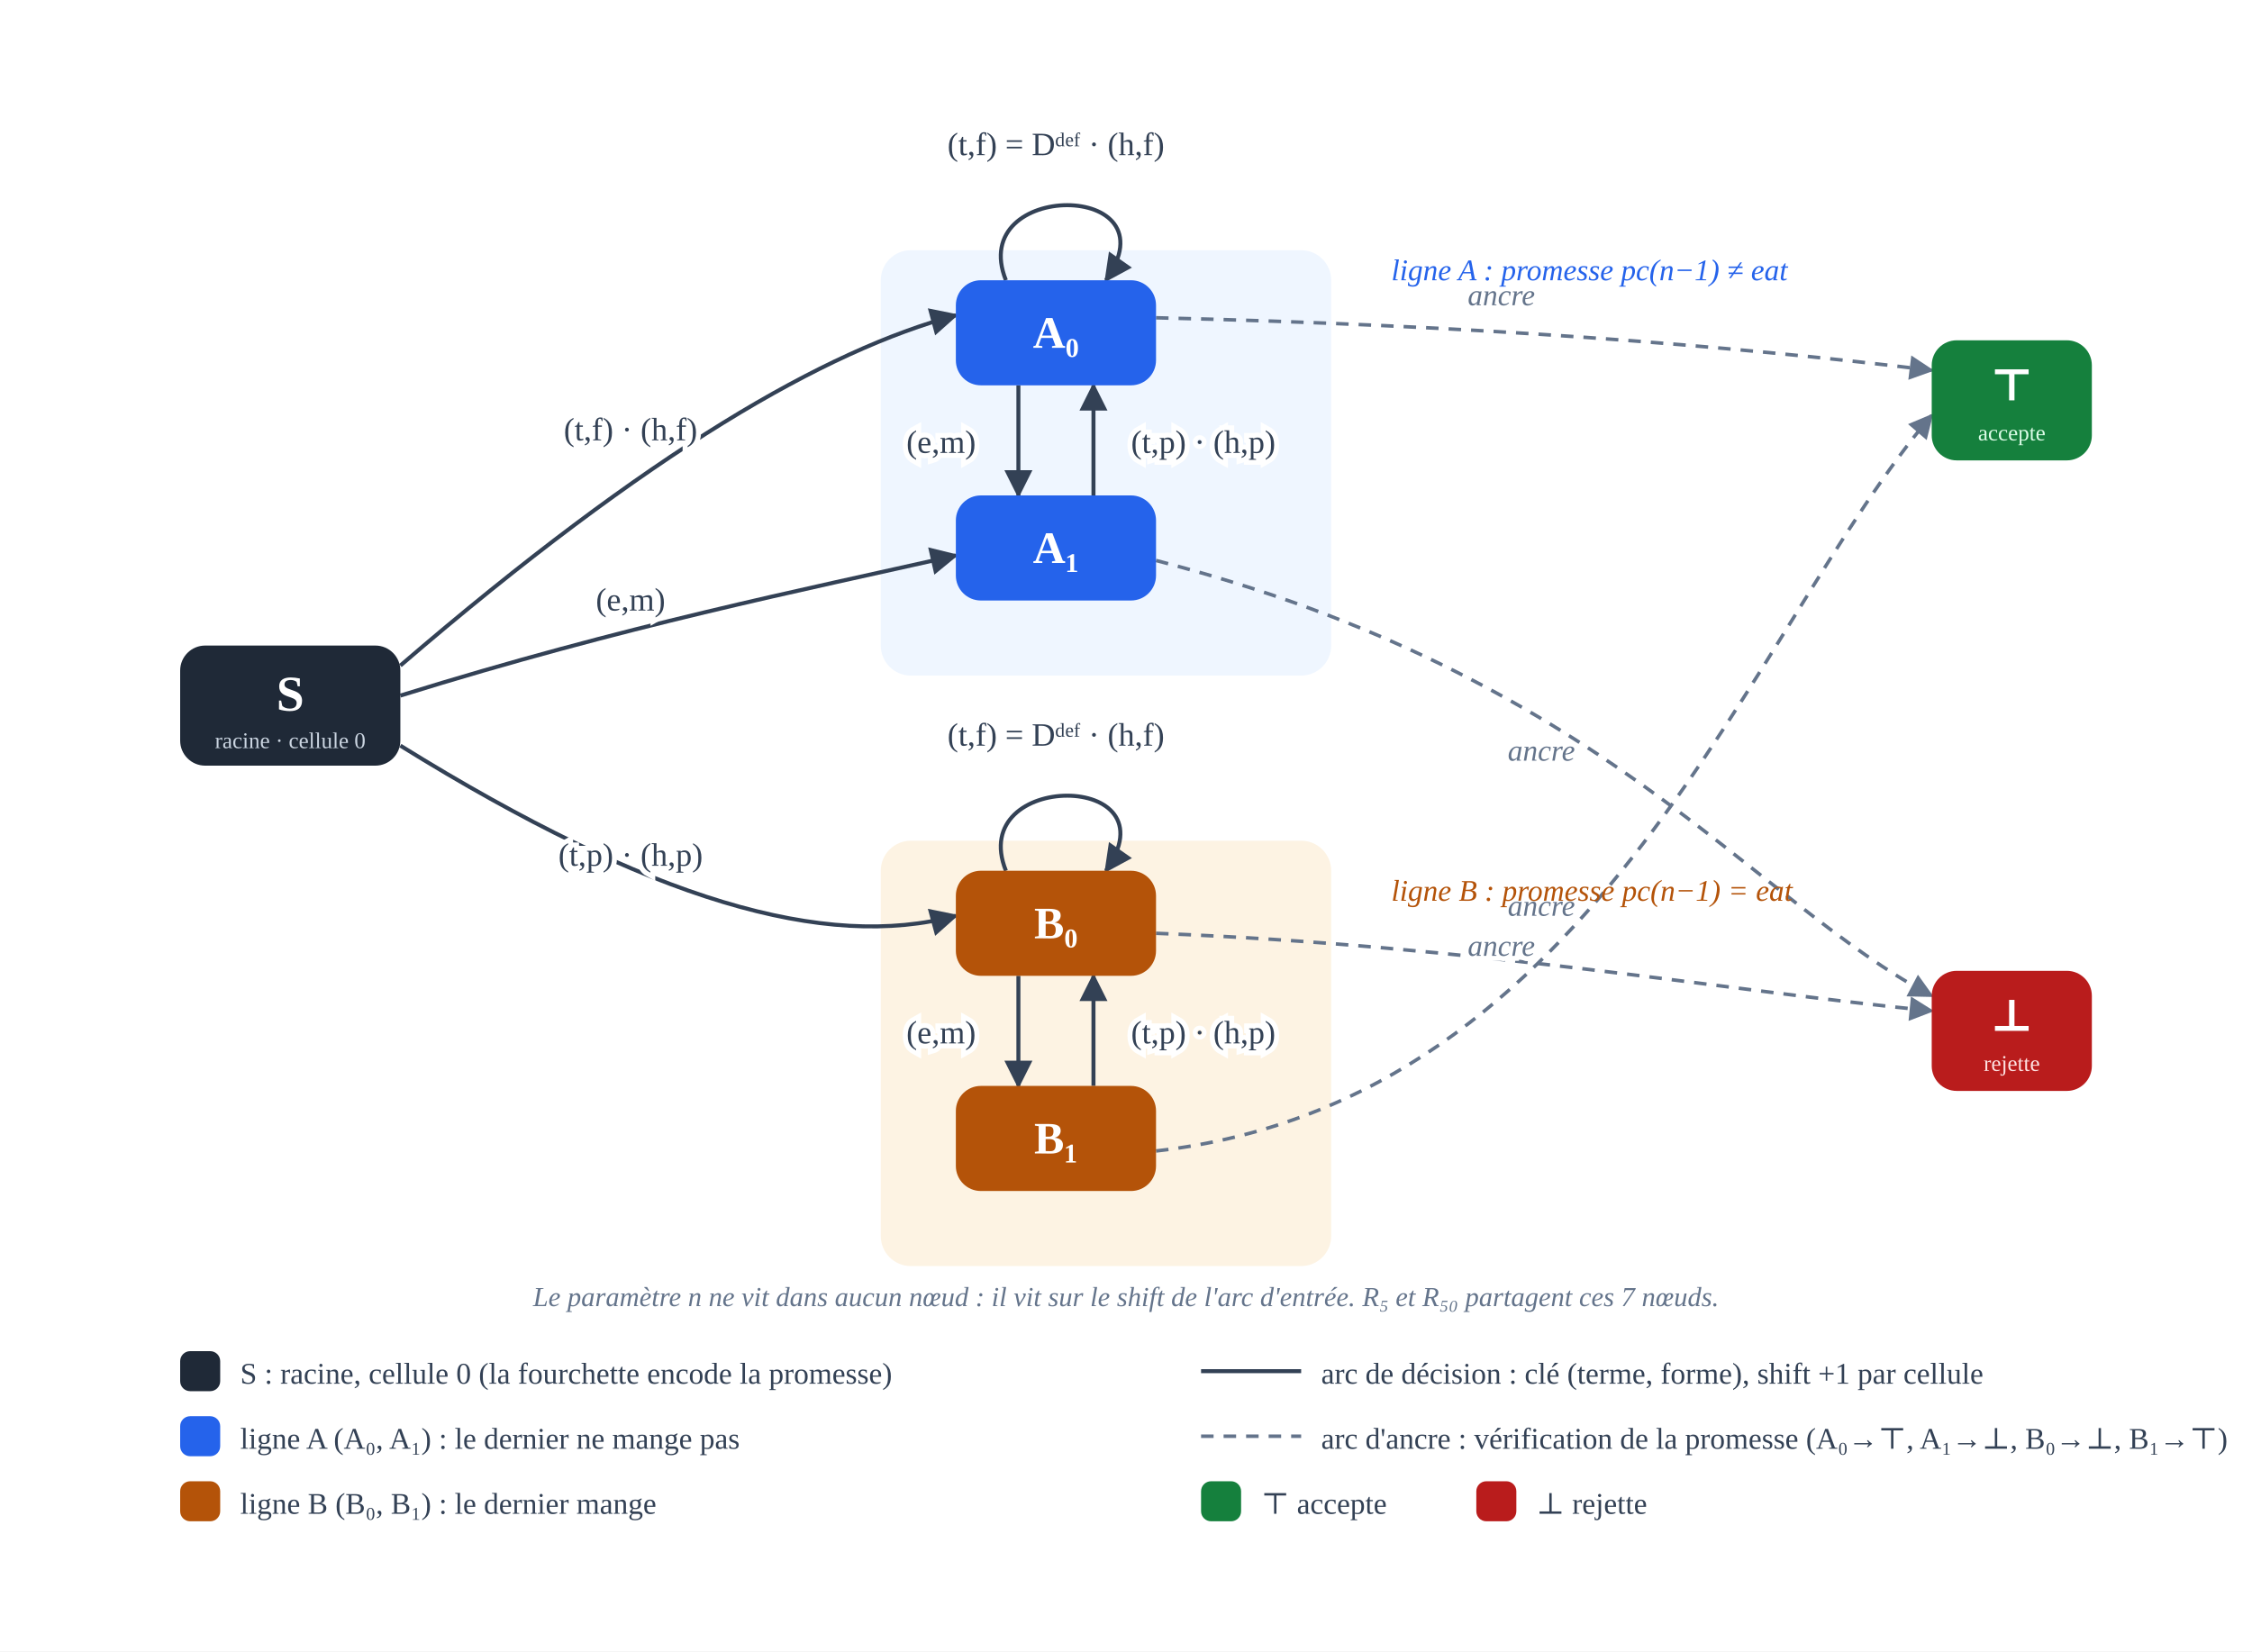
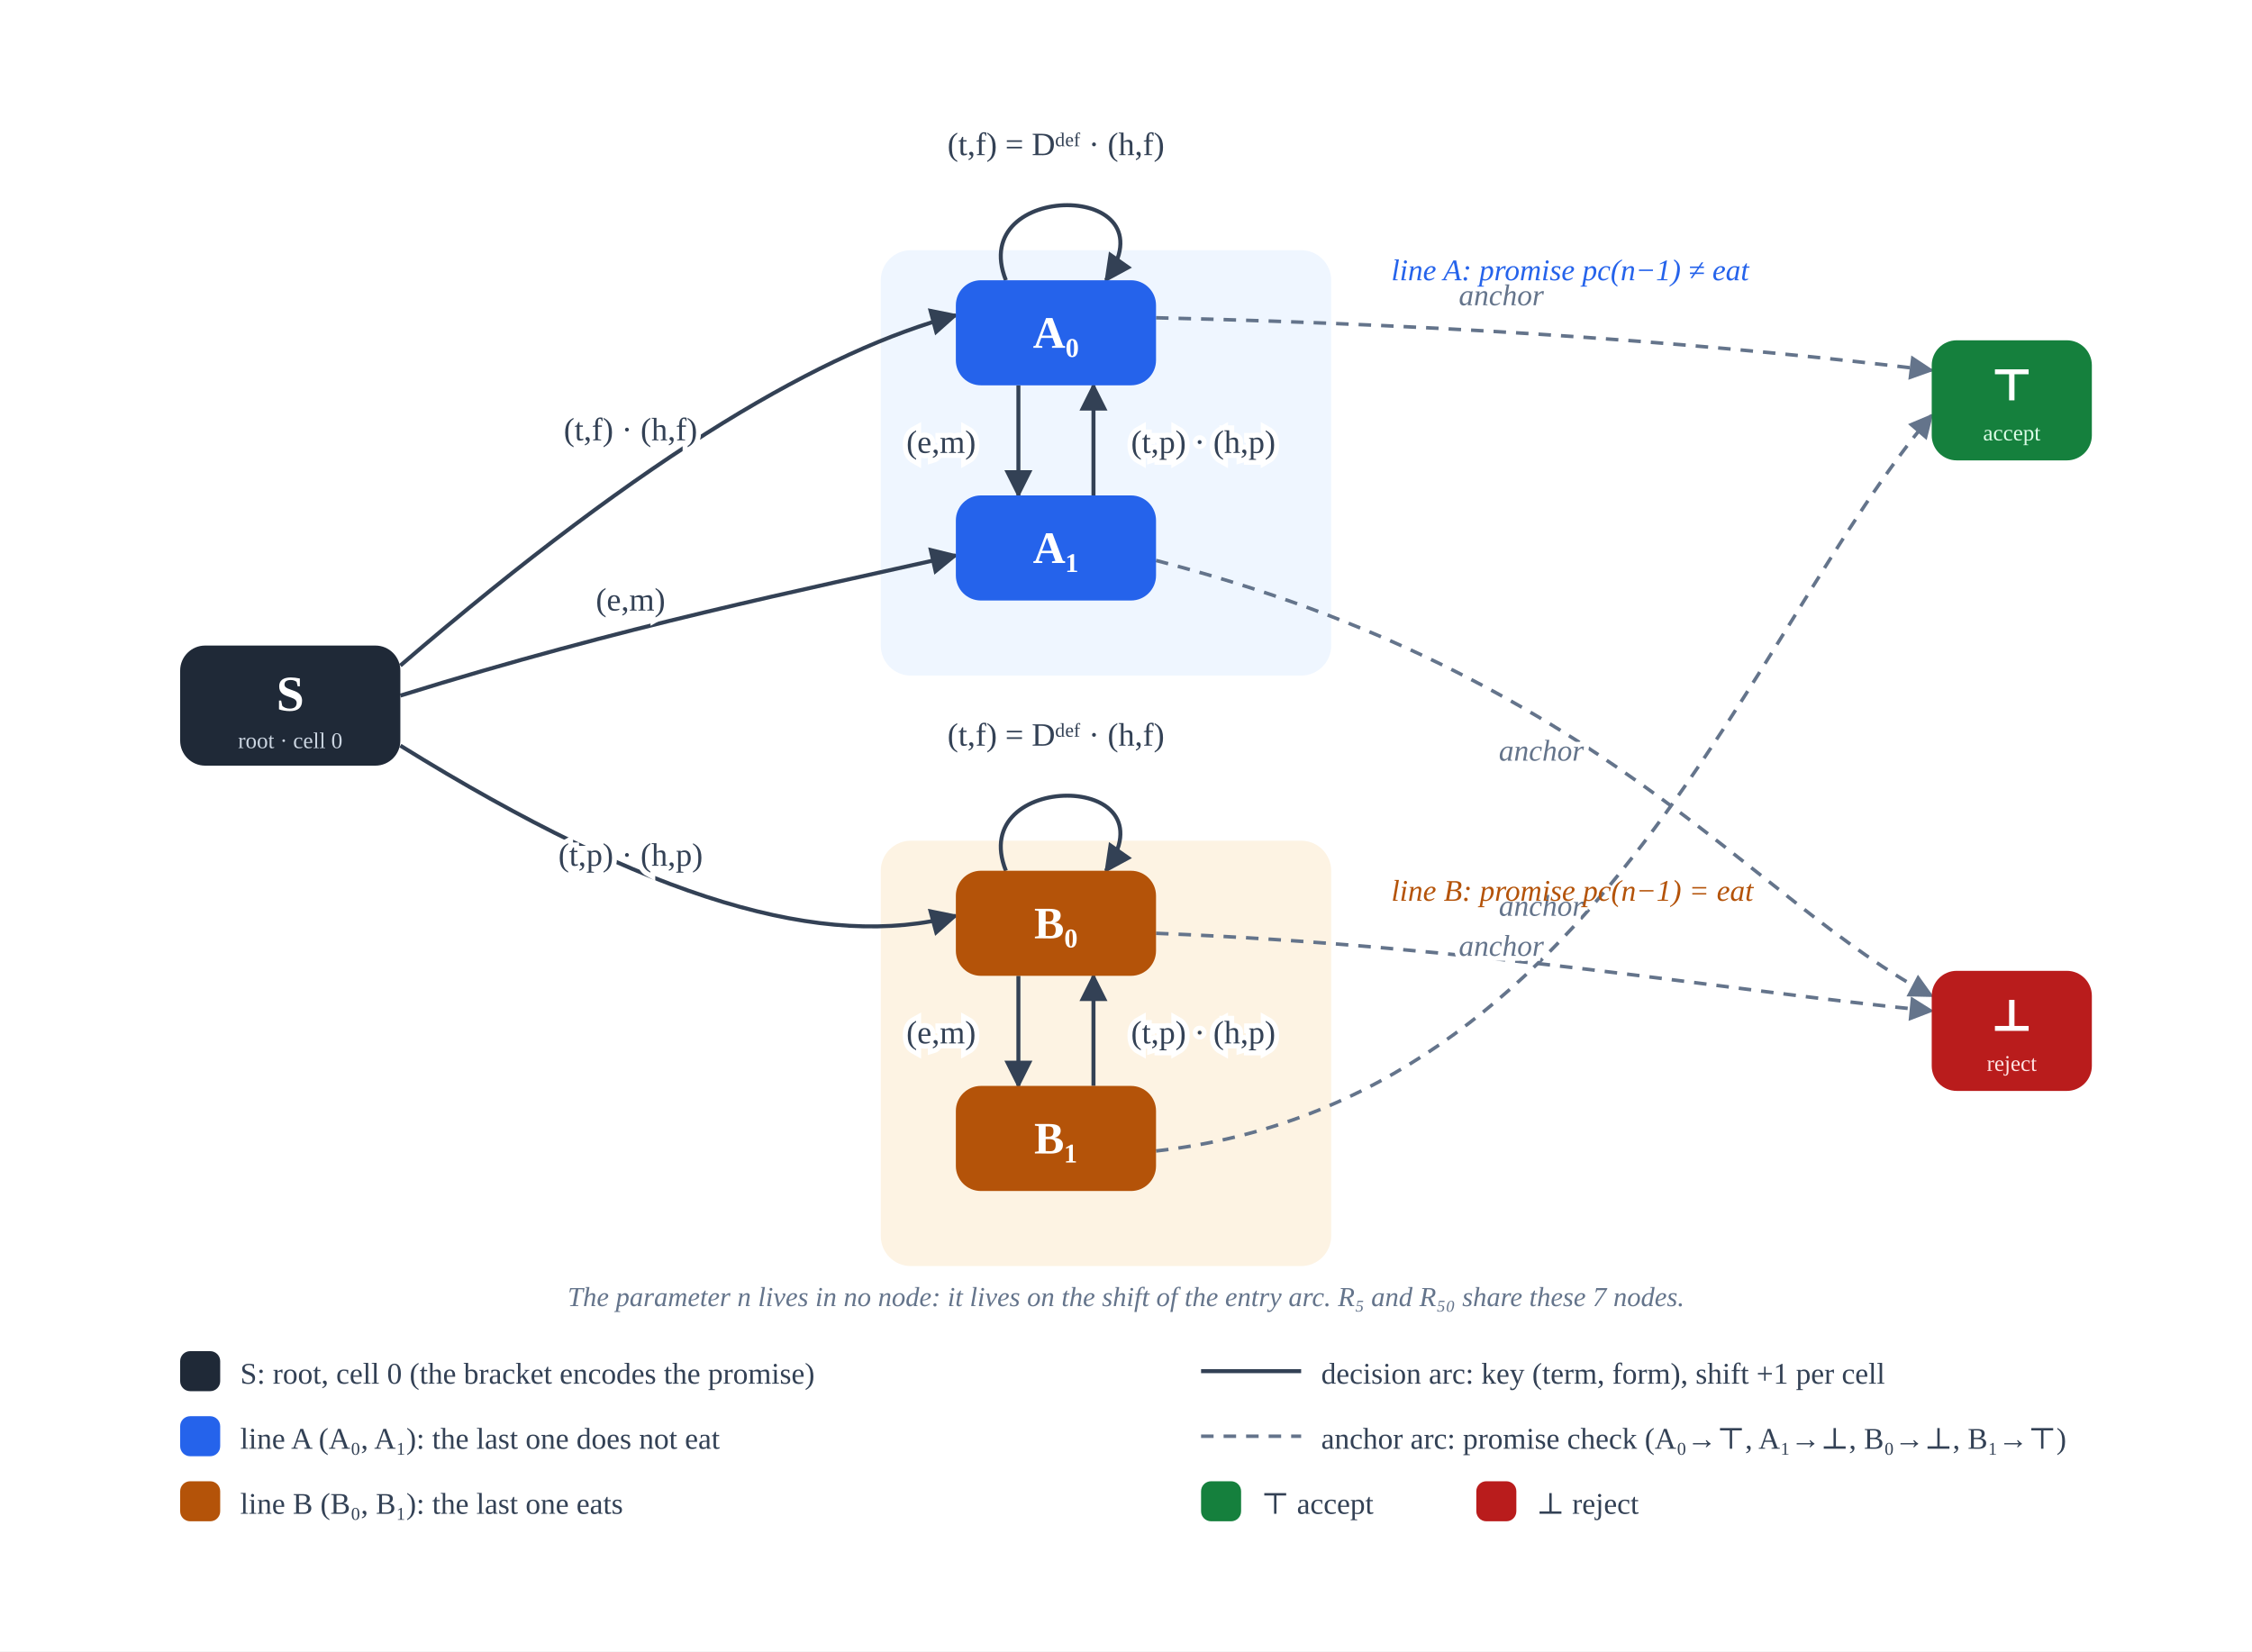
<svg xmlns="http://www.w3.org/2000/svg" viewBox="0 0 900 660" font-family="Georgia, 'Times New Roman', serif">
  <rect width="900" height="660" fill="#ffffff" />
  <defs>
    <marker id="ar" viewBox="0 0 10 10" refX="9" refY="5" markerWidth="7" markerHeight="7" orient="auto-start-reverse">
      <path d="M 0 0 L 10 5 L 0 10 z" fill="#334155" />
    </marker>
    <marker id="ar2" viewBox="0 0 10 10" refX="9" refY="5" markerWidth="7" markerHeight="7" orient="auto-start-reverse">
      <path d="M 0 0 L 10 5 L 0 10 z" fill="#64748b" />
    </marker>
  </defs>
  <rect x="352" y="100" width="180" height="170" rx="12" fill="#eff6ff" />
  <rect x="352" y="336" width="180" height="170" rx="12" fill="#fdf3e3" />
  <g stroke="#334155" stroke-width="1.6" fill="none">
    <path d="M 160,266 C 260,180 330,140 382,126" marker-end="url(#ar)" />
    <path d="M 160,278 C 250,250 320,236 382,222" marker-end="url(#ar)" />
    <path d="M 160,298 C 260,360 330,380 382,366" marker-end="url(#ar)" />
    <path d="M 402,112 C 386,72 470,72 442,112" marker-end="url(#ar)" />
    <path d="M 407,154 L 407,198" marker-end="url(#ar)" />
    <path d="M 437,198 L 437,154" marker-end="url(#ar)" />
    <path d="M 402,348 C 386,308 470,308 442,348" marker-end="url(#ar)" />
    <path d="M 407,390 L 407,434" marker-end="url(#ar)" />
    <path d="M 437,434 L 437,390" marker-end="url(#ar)" />
  </g>
  <g stroke="#64748b" stroke-width="1.4" stroke-dasharray="5,4" fill="none">
    <path d="M 462,127 C 590,130 690,138 772,148" marker-end="url(#ar2)" />
    <path d="M 462,224 C 640,270 700,360 772,398" marker-end="url(#ar2)" />
    <path d="M 462,373 C 590,378 690,396 772,404" marker-end="url(#ar2)" />
    <path d="M 462,460 C 640,440 700,250 772,166" marker-end="url(#ar2)" />
  </g>
  <rect x="72" y="258" width="88" height="48" rx="10" fill="#1f2937" />
  <text x="116" y="284" text-anchor="middle" font-size="20" font-weight="bold" fill="#fff">S</text>
-   <text x="116" y="299" text-anchor="middle" font-size="9" fill="#cbd5e1">racine · cellule 0</text>
+   <text x="116" y="299" text-anchor="middle" font-size="9" fill="#cbd5e1">root · cell 0</text>
  <rect x="382" y="112" width="80" height="42" rx="10" fill="#2563eb" />
  <text x="422" y="139" text-anchor="middle" font-size="18" font-weight="bold" fill="#fff">A₀</text>
  <rect x="382" y="198" width="80" height="42" rx="10" fill="#2563eb" />
  <text x="422" y="225" text-anchor="middle" font-size="18" font-weight="bold" fill="#fff">A₁</text>
  <rect x="382" y="348" width="80" height="42" rx="10" fill="#b45309" />
  <text x="422" y="375" text-anchor="middle" font-size="18" font-weight="bold" fill="#fff">B₀</text>
  <rect x="382" y="434" width="80" height="42" rx="10" fill="#b45309" />
  <text x="422" y="461" text-anchor="middle" font-size="18" font-weight="bold" fill="#fff">B₁</text>
  <rect x="772" y="136" width="64" height="48" rx="10" fill="#15803d" />
  <text x="804" y="160" text-anchor="middle" font-size="18" font-weight="bold" fill="#fff">⊤</text>
-   <text x="804" y="176" text-anchor="middle" font-size="9" fill="#dcfce7">accepte</text>
+   <text x="804" y="176" text-anchor="middle" font-size="9" fill="#dcfce7">accept</text>
  <rect x="772" y="388" width="64" height="48" rx="10" fill="#b91c1c" />
  <text x="804" y="412" text-anchor="middle" font-size="18" font-weight="bold" fill="#fff">⊥</text>
-   <text x="804" y="428" text-anchor="middle" font-size="9" fill="#fee2e2">rejette</text>
+   <text x="804" y="428" text-anchor="middle" font-size="9" fill="#fee2e2">reject</text>
  <g font-size="13" fill="#334155" paint-order="stroke" stroke="#fff" stroke-width="4">
    <text x="252" y="176" text-anchor="middle">(t,f) · (h,f)</text>
    <text x="252" y="244" text-anchor="middle">(e,m)</text>
    <text x="252" y="346" text-anchor="middle">(t,p) · (h,p)</text>
    <text x="422" y="62" text-anchor="middle">(t,f) = Dᵈᵉᶠ · (h,f)</text>
    <text x="390" y="181" text-anchor="end">(e,m)</text>
    <text x="452" y="181" text-anchor="start">(t,p) · (h,p)</text>
    <text x="422" y="298" text-anchor="middle">(t,f) = Dᵈᵉᶠ · (h,f)</text>
    <text x="390" y="417" text-anchor="end">(e,m)</text>
    <text x="452" y="417" text-anchor="start">(t,p) · (h,p)</text>
  </g>
  <g font-size="12" font-style="italic" fill="#64748b" paint-order="stroke" stroke="#fff" stroke-width="4">
-     <text x="600" y="122" text-anchor="middle">ancre</text>
-     <text x="616" y="304" text-anchor="middle">ancre</text>
-     <text x="600" y="382" text-anchor="middle">ancre</text>
-     <text x="616" y="366" text-anchor="middle">ancre</text>
+     <text x="600" y="122" text-anchor="middle">anchor</text>
+     <text x="616" y="304" text-anchor="middle">anchor</text>
+     <text x="600" y="382" text-anchor="middle">anchor</text>
+     <text x="616" y="366" text-anchor="middle">anchor</text>
  </g>
-   <text x="556" y="112" font-size="12" font-style="italic" fill="#2563eb">ligne A : promesse pc(n−1) ≠ eat</text>
-   <text x="556" y="360" font-size="12" font-style="italic" fill="#b45309">ligne B : promesse pc(n−1) = eat</text>
+   <text x="556" y="112" font-size="12" font-style="italic" fill="#2563eb">line A: promise pc(n−1) ≠ eat</text>
+   <text x="556" y="360" font-size="12" font-style="italic" fill="#b45309">line B: promise pc(n−1) = eat</text>
  <g font-size="12" fill="#334155">
    <rect x="72" y="540" width="16" height="16" rx="4" fill="#1f2937" />
-     <text x="96" y="553">S : racine, cellule 0 (la fourchette encode la promesse)</text>
+     <text x="96" y="553">S: root, cell 0 (the bracket encodes the promise)</text>
    <rect x="72" y="566" width="16" height="16" rx="4" fill="#2563eb" />
-     <text x="96" y="579">ligne A (A₀, A₁) : le dernier ne mange pas</text>
+     <text x="96" y="579">line A (A₀, A₁): the last one does not eat</text>
    <rect x="72" y="592" width="16" height="16" rx="4" fill="#b45309" />
-     <text x="96" y="605">ligne B (B₀, B₁) : le dernier mange</text>
+     <text x="96" y="605">line B (B₀, B₁): the last one eats</text>
    <line x1="480" y1="548" x2="520" y2="548" stroke="#334155" stroke-width="1.6" />
-     <text x="528" y="553">arc de décision : clé (terme, forme), shift +1 par cellule</text>
+     <text x="528" y="553">decision arc: key (term, form), shift +1 per cell</text>
    <line x1="480" y1="574" x2="520" y2="574" stroke="#64748b" stroke-width="1.4" stroke-dasharray="5,4" />
-     <text x="528" y="579">arc d'ancre : vérification de la promesse (A₀→⊤, A₁→⊥, B₀→⊥, B₁→⊤)</text>
+     <text x="528" y="579">anchor arc: promise check (A₀→⊤, A₁→⊥, B₀→⊥, B₁→⊤)</text>
    <rect x="480" y="592" width="16" height="16" rx="4" fill="#15803d" />
-     <text x="504" y="605">⊤ accepte</text>
+     <text x="504" y="605">⊤ accept</text>
    <rect x="590" y="592" width="16" height="16" rx="4" fill="#b91c1c" />
-     <text x="614" y="605">⊥ rejette</text>
+     <text x="614" y="605">⊥ reject</text>
  </g>
-   <text x="450" y="522" text-anchor="middle" font-size="11" font-style="italic" fill="#64748b">Le paramètre n ne vit dans aucun nœud : il vit sur le shift de l'arc d'entrée. R₅ et R₅₀ partagent ces 7 nœuds.</text>
+   <text x="450" y="522" text-anchor="middle" font-size="11" font-style="italic" fill="#64748b">The parameter n lives in no node: it lives on the shift of the entry arc. R₅ and R₅₀ share these 7 nodes.</text>
</svg>
